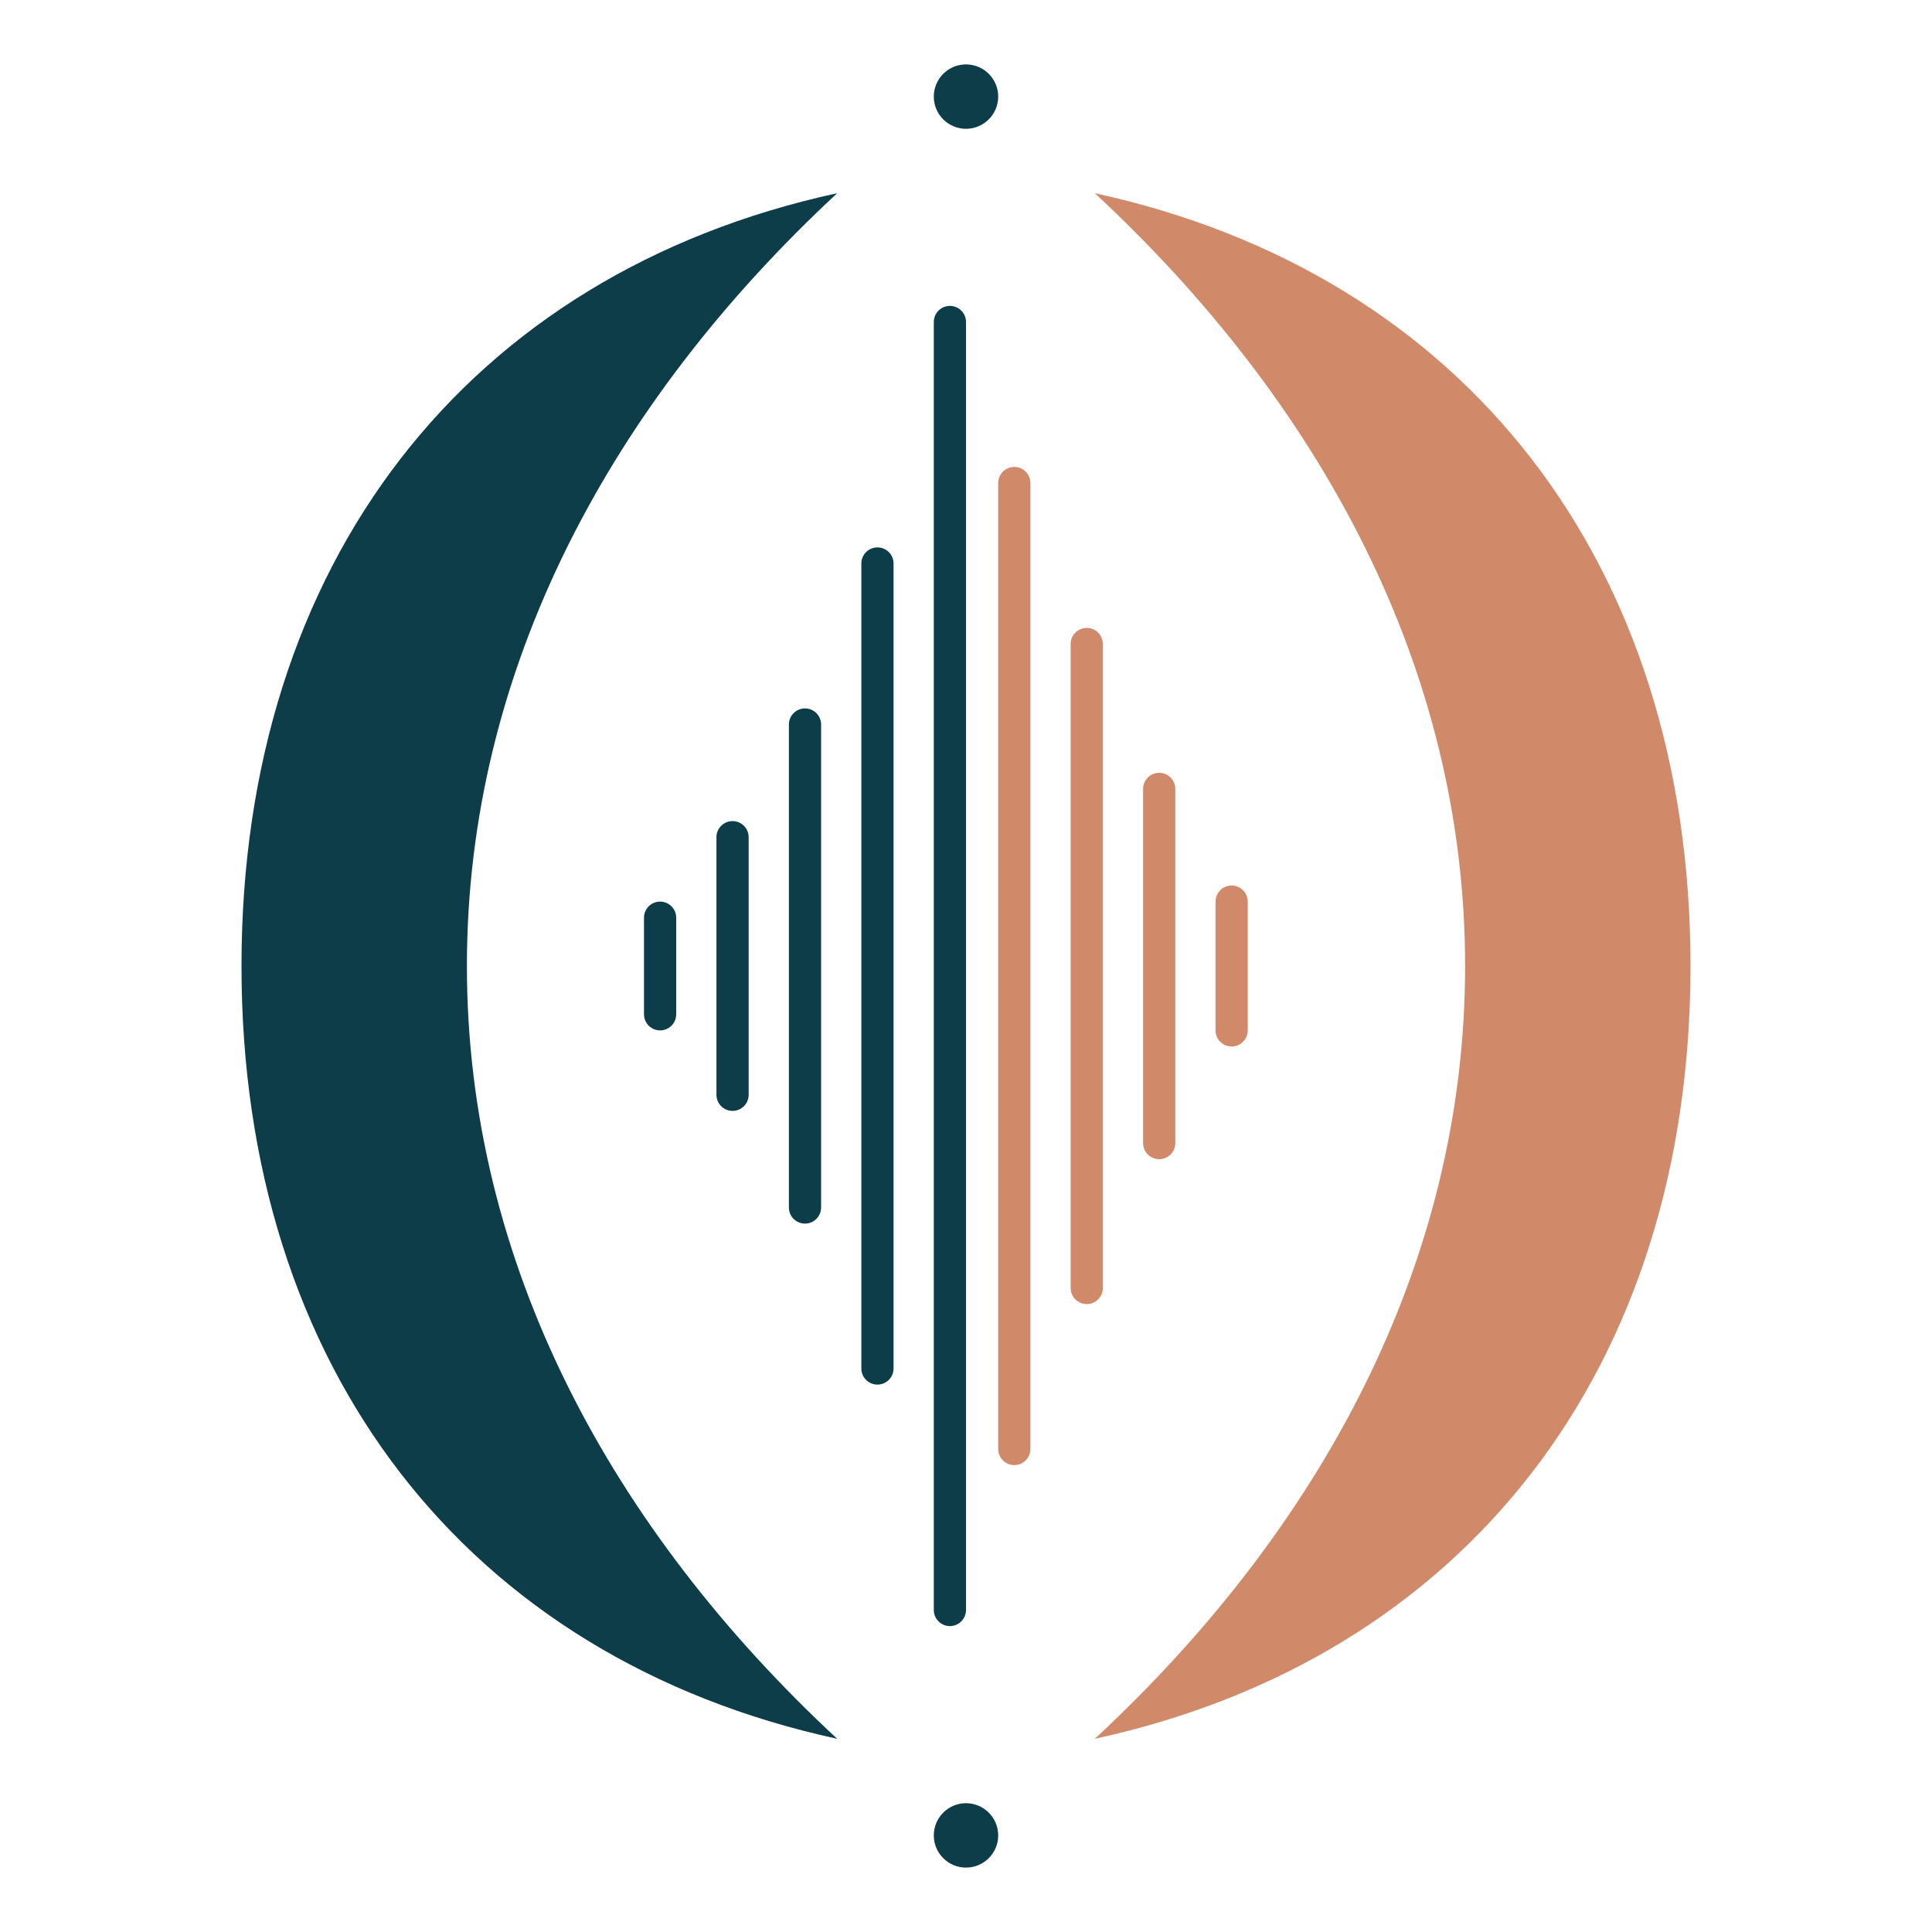
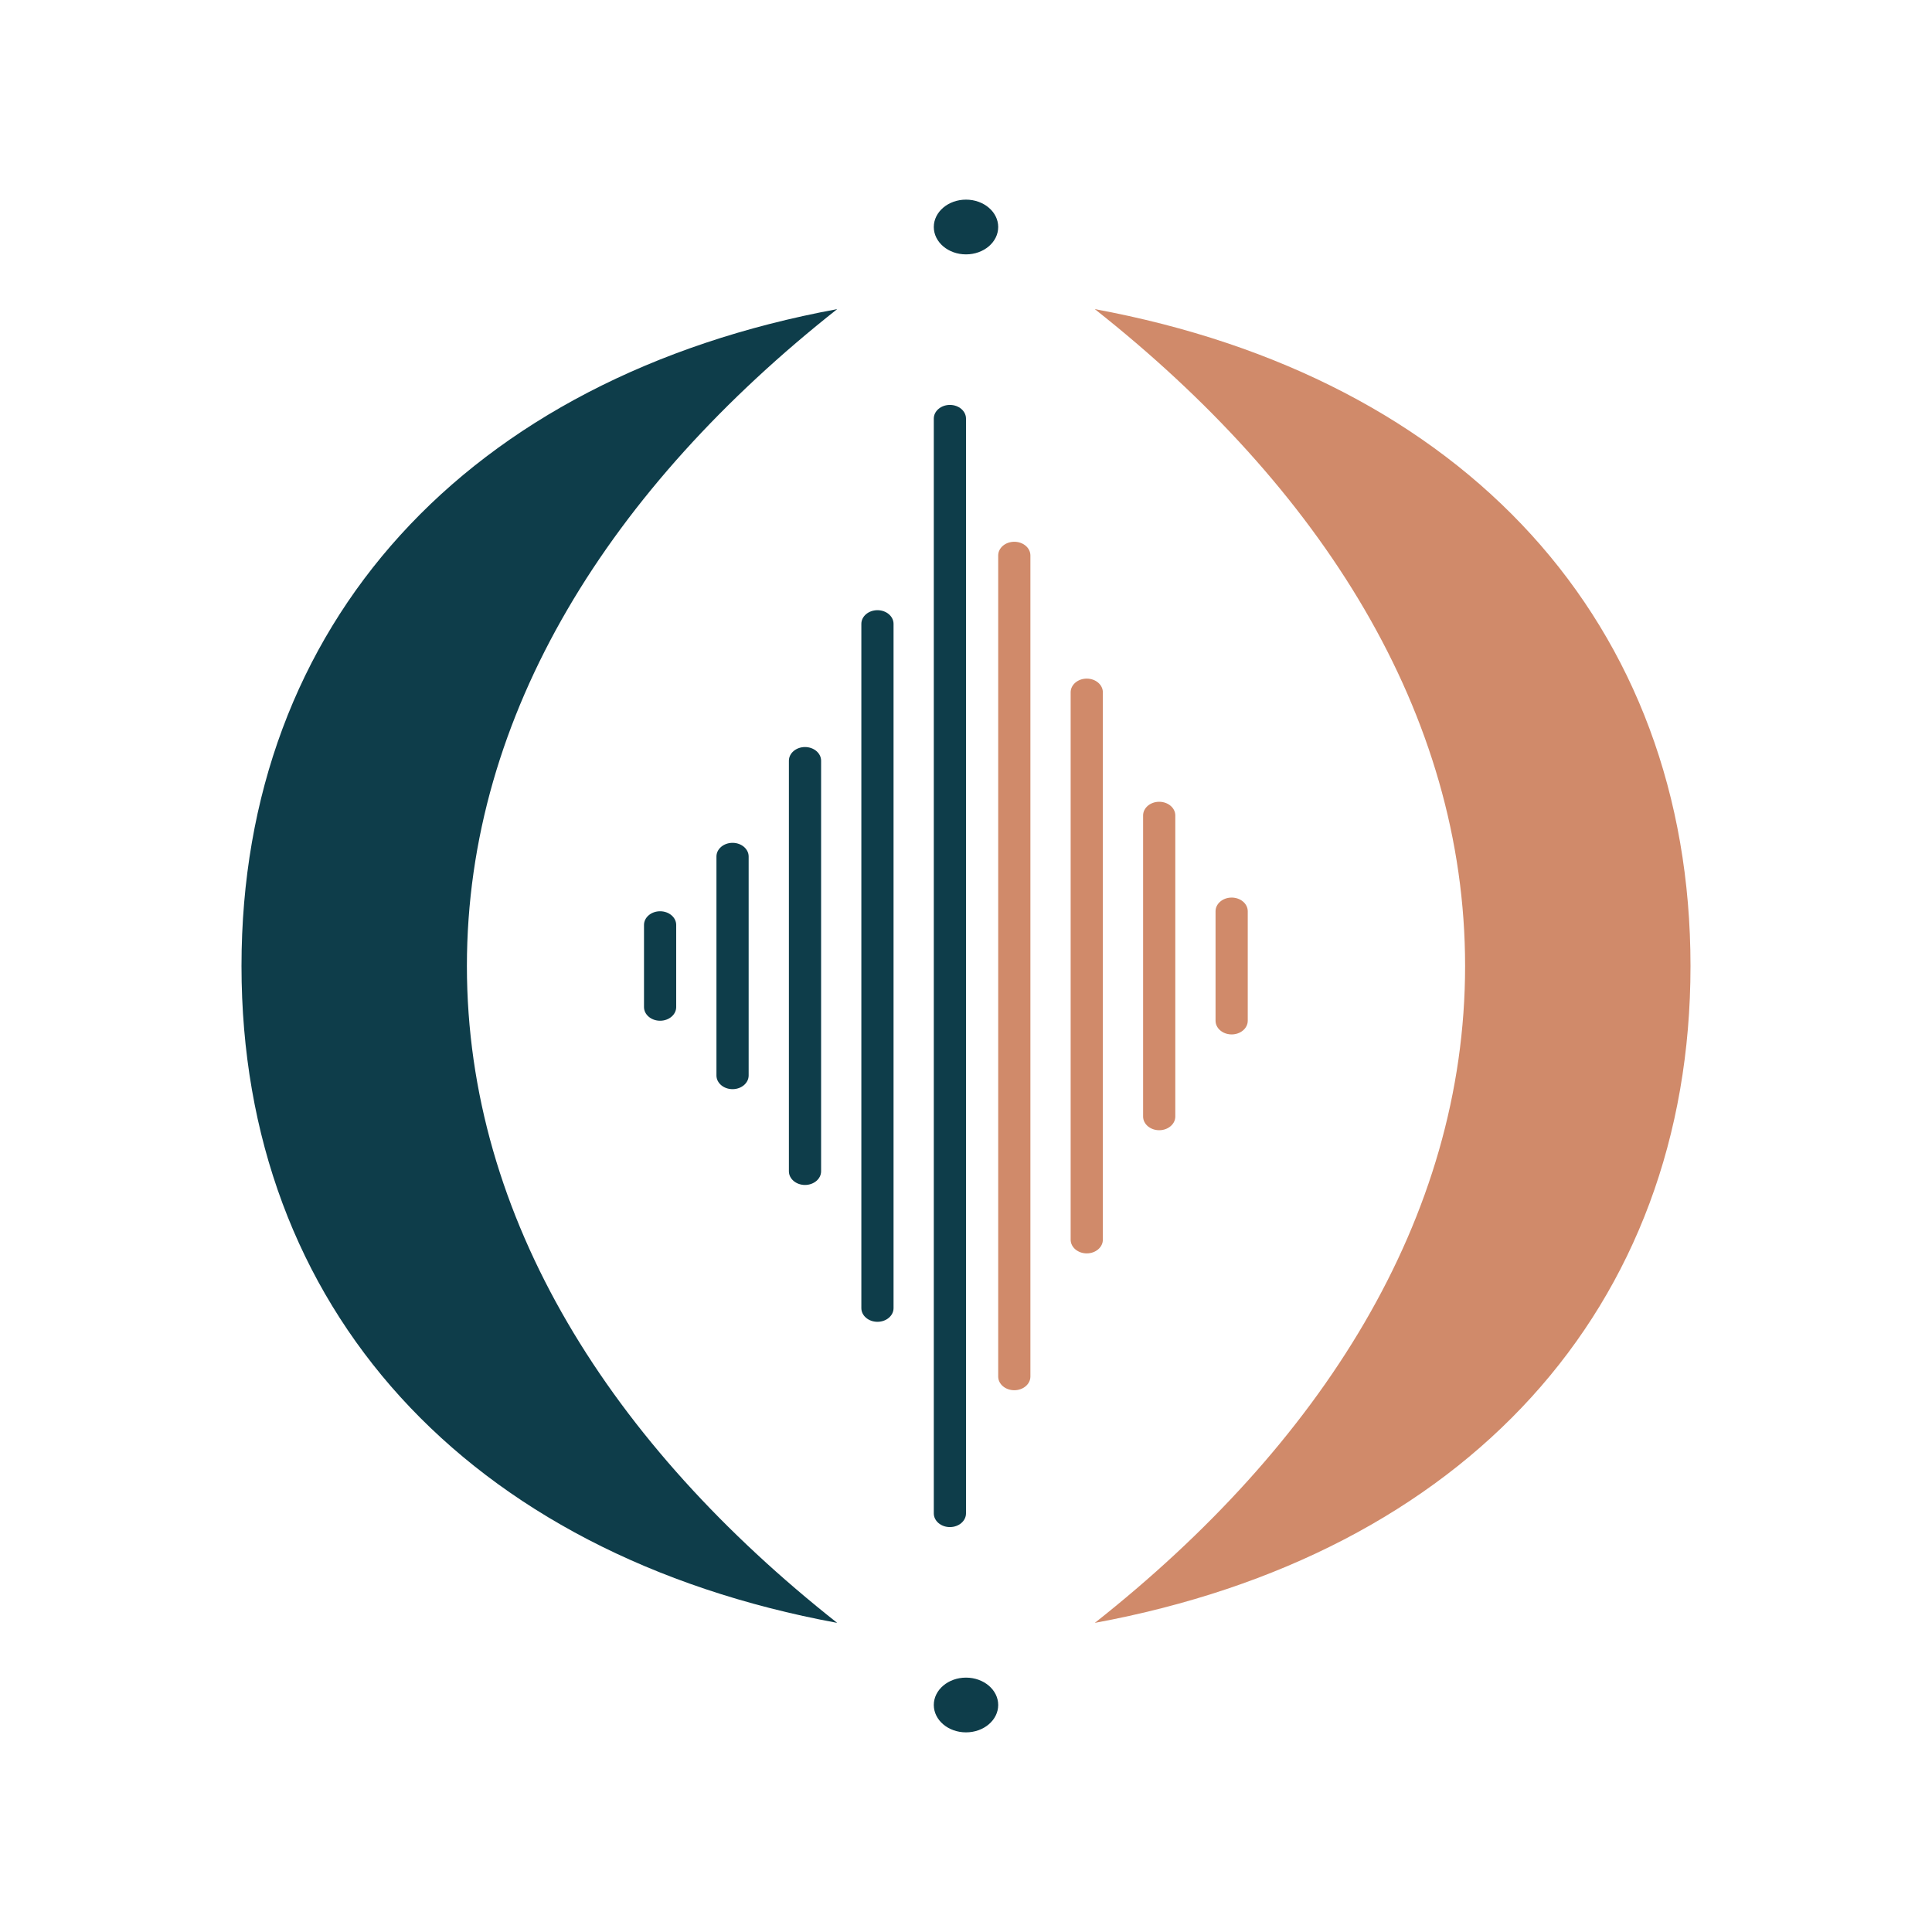
<svg xmlns="http://www.w3.org/2000/svg" viewBox="0 0 240 240" role="img" aria-labelledby="title">
-   <path fill="#0E3D4A" d="M104 24C58 34 30 70 30 120s28 86 74 96C76 190 58 157 58 120s18-70 46-96Z" />
-   <path fill="#D08A6A" d="M136 24c46 10 74 46 74 96s-28 86-74 96c28-26 46-59 46-96s-18-70-46-96Z" />
-   <g fill="#0E3D4A">
-     <rect x="80" y="112" width="4" height="16" rx="2" />
-     <rect x="89" y="102" width="4" height="36" rx="2" />
-     <rect x="98" y="88" width="4" height="64" rx="2" />
-     <rect x="107" y="68" width="4" height="104" rx="2" />
-     <rect x="116" y="38" width="4" height="164" rx="2" />
+   <g transform="translate(0 18) scale(1 .85)">
+     <path fill="#0E3D4A" d="M104 24C58 34 30 70 30 120s28 86 74 96C76 190 58 157 58 120s18-70 46-96Z" />
+     <path fill="#D08A6A" d="M136 24c46 10 74 46 74 96s-28 86-74 96c28-26 46-59 46-96s-18-70-46-96Z" />
+     <g fill="#0E3D4A">
+       <rect x="80" y="112" width="4" height="16" rx="2" />
+       <rect x="89" y="102" width="4" height="36" rx="2" />
+       <rect x="98" y="88" width="4" height="64" rx="2" />
+       <rect x="107" y="68" width="4" height="104" rx="2" />
+       <rect x="116" y="38" width="4" height="164" rx="2" />
+     </g>
+     <g fill="#D08A6A">
+       <rect x="124" y="58" width="4" height="124" rx="2" />
+       <rect x="133" y="78" width="4" height="84" rx="2" />
+       <rect x="142" y="96" width="4" height="48" rx="2" />
+       <rect x="151" y="110" width="4" height="20" rx="2" />
+     </g>
+     <circle cx="120" cy="12" r="4" fill="#0E3D4A" />
+     <circle cx="120" cy="228" r="4" fill="#0E3D4A" />
  </g>
-   <g fill="#D08A6A">
-     <rect x="124" y="58" width="4" height="124" rx="2" />
-     <rect x="133" y="78" width="4" height="84" rx="2" />
-     <rect x="142" y="96" width="4" height="48" rx="2" />
-     <rect x="151" y="110" width="4" height="20" rx="2" />
-   </g>
-   <circle cx="120" cy="12" r="4" fill="#0E3D4A" />
-   <circle cx="120" cy="228" r="4" fill="#0E3D4A" />
</svg>
